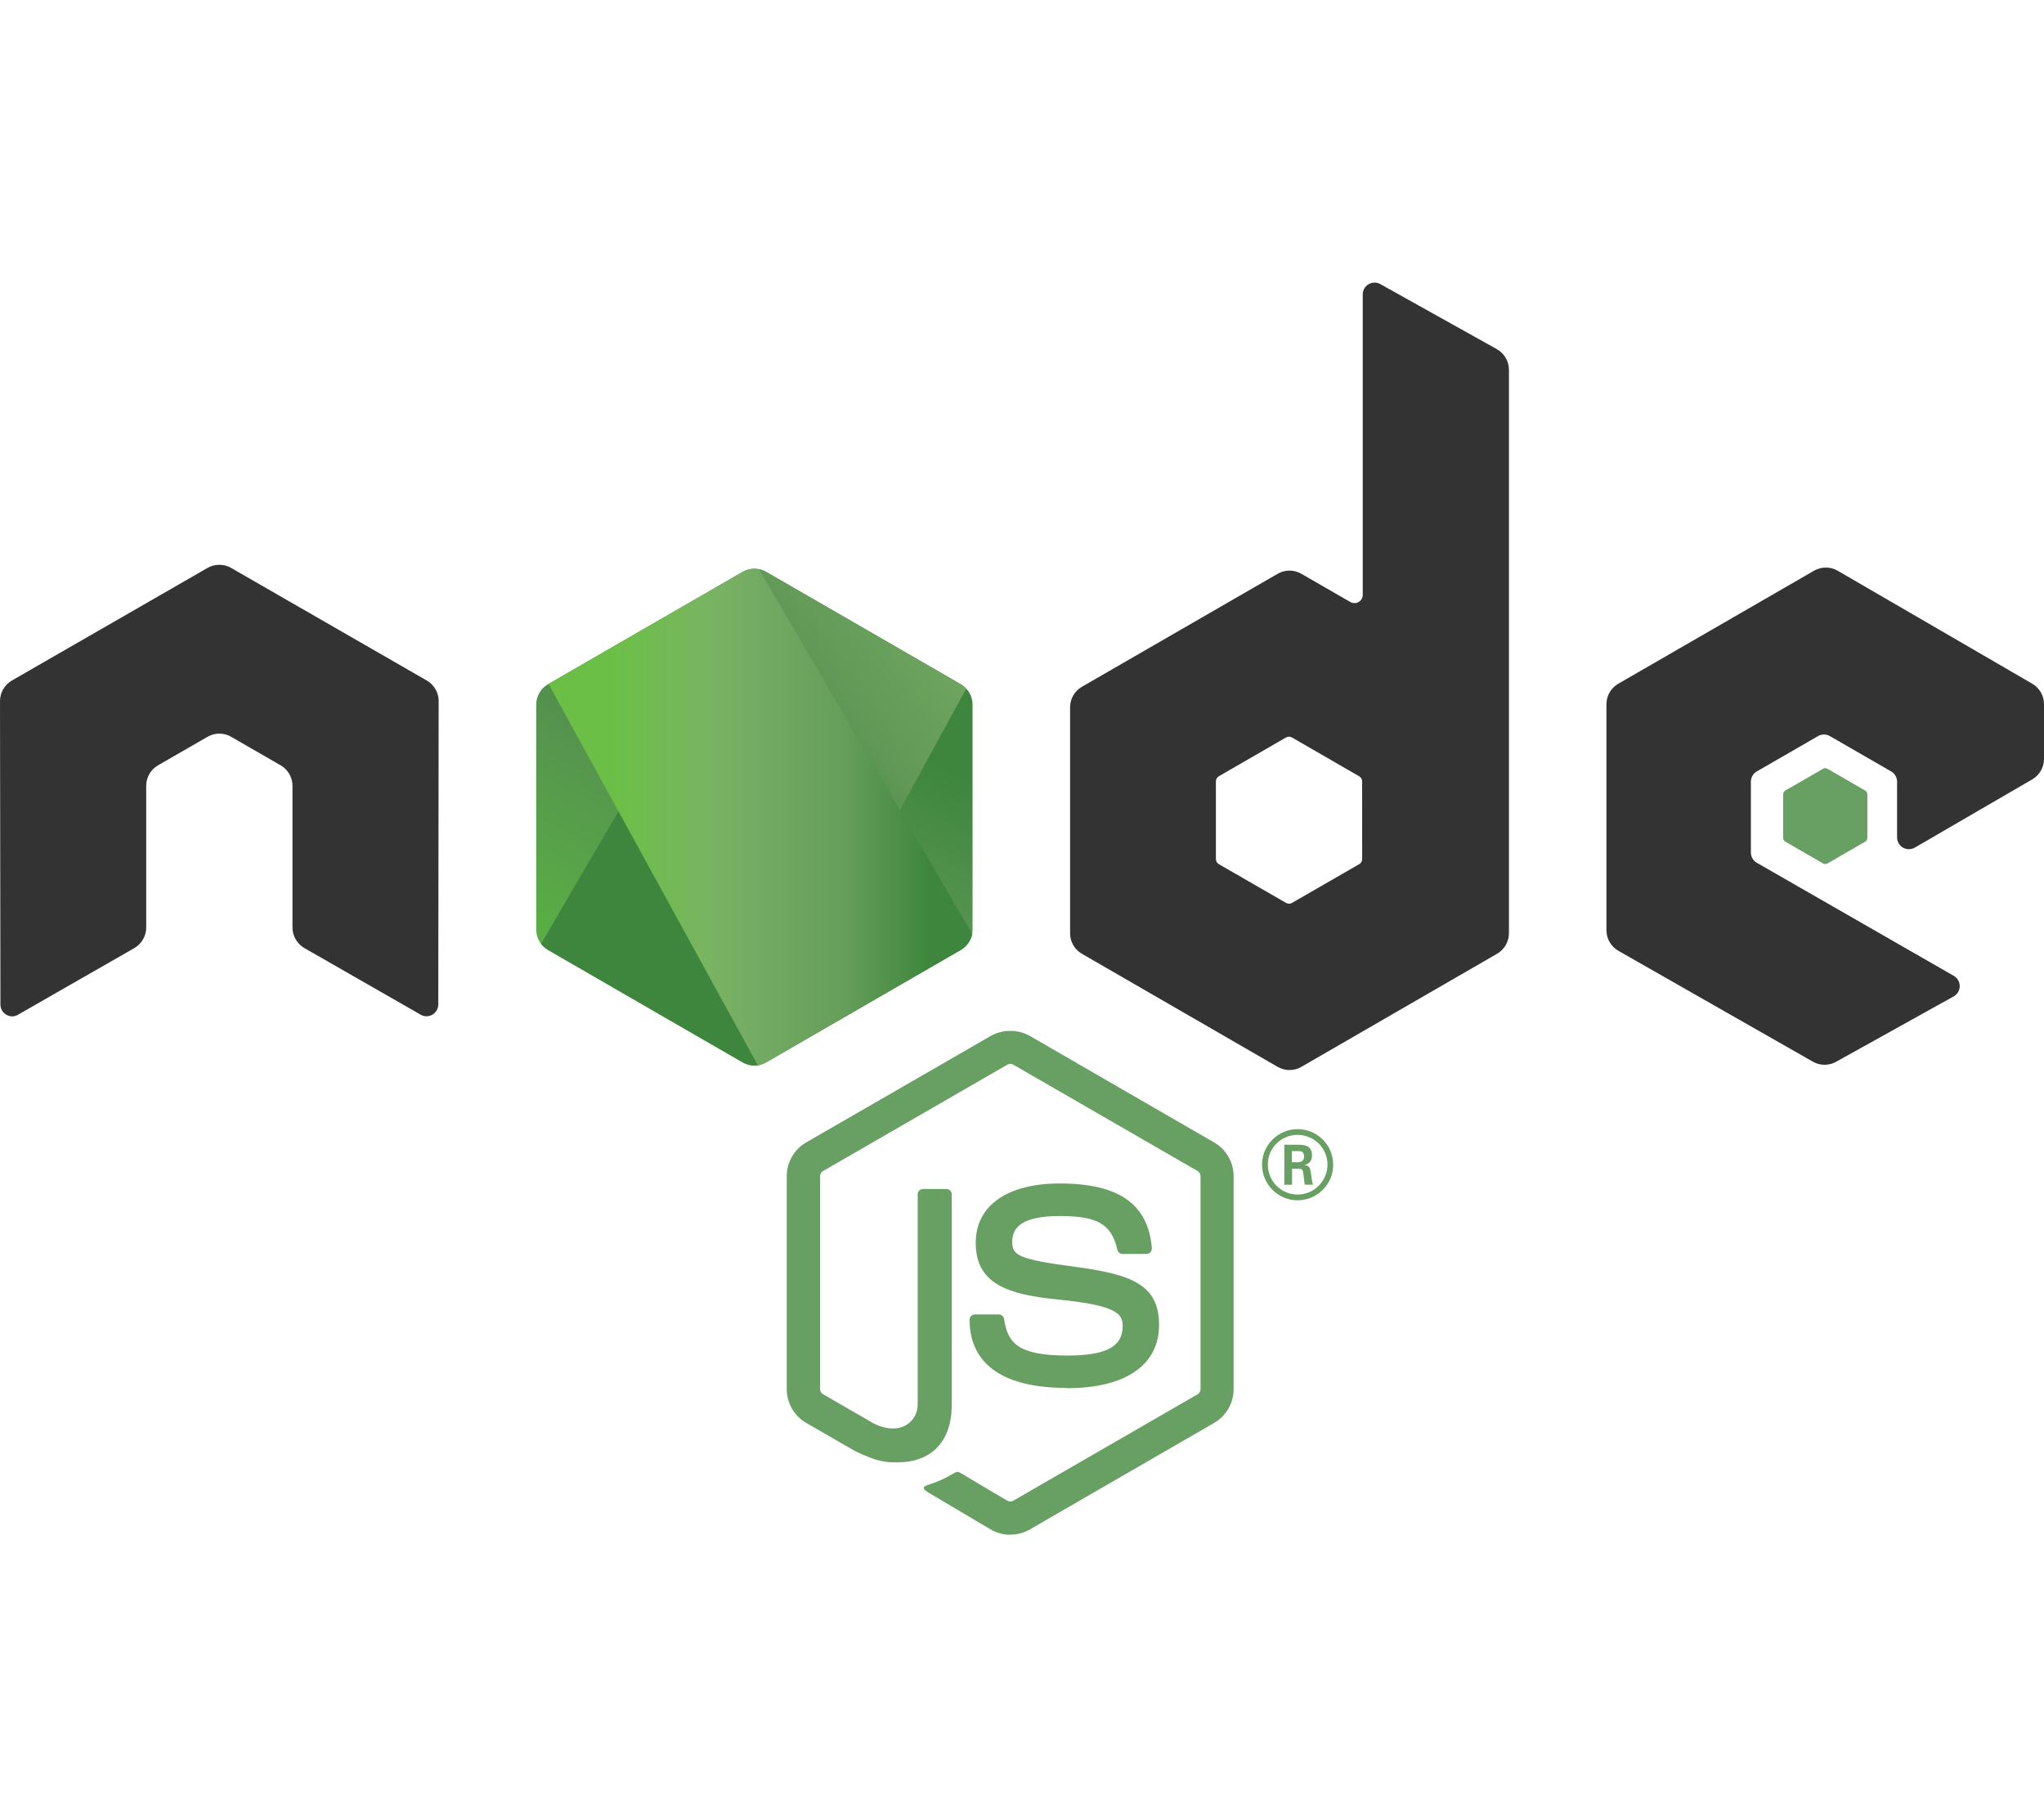
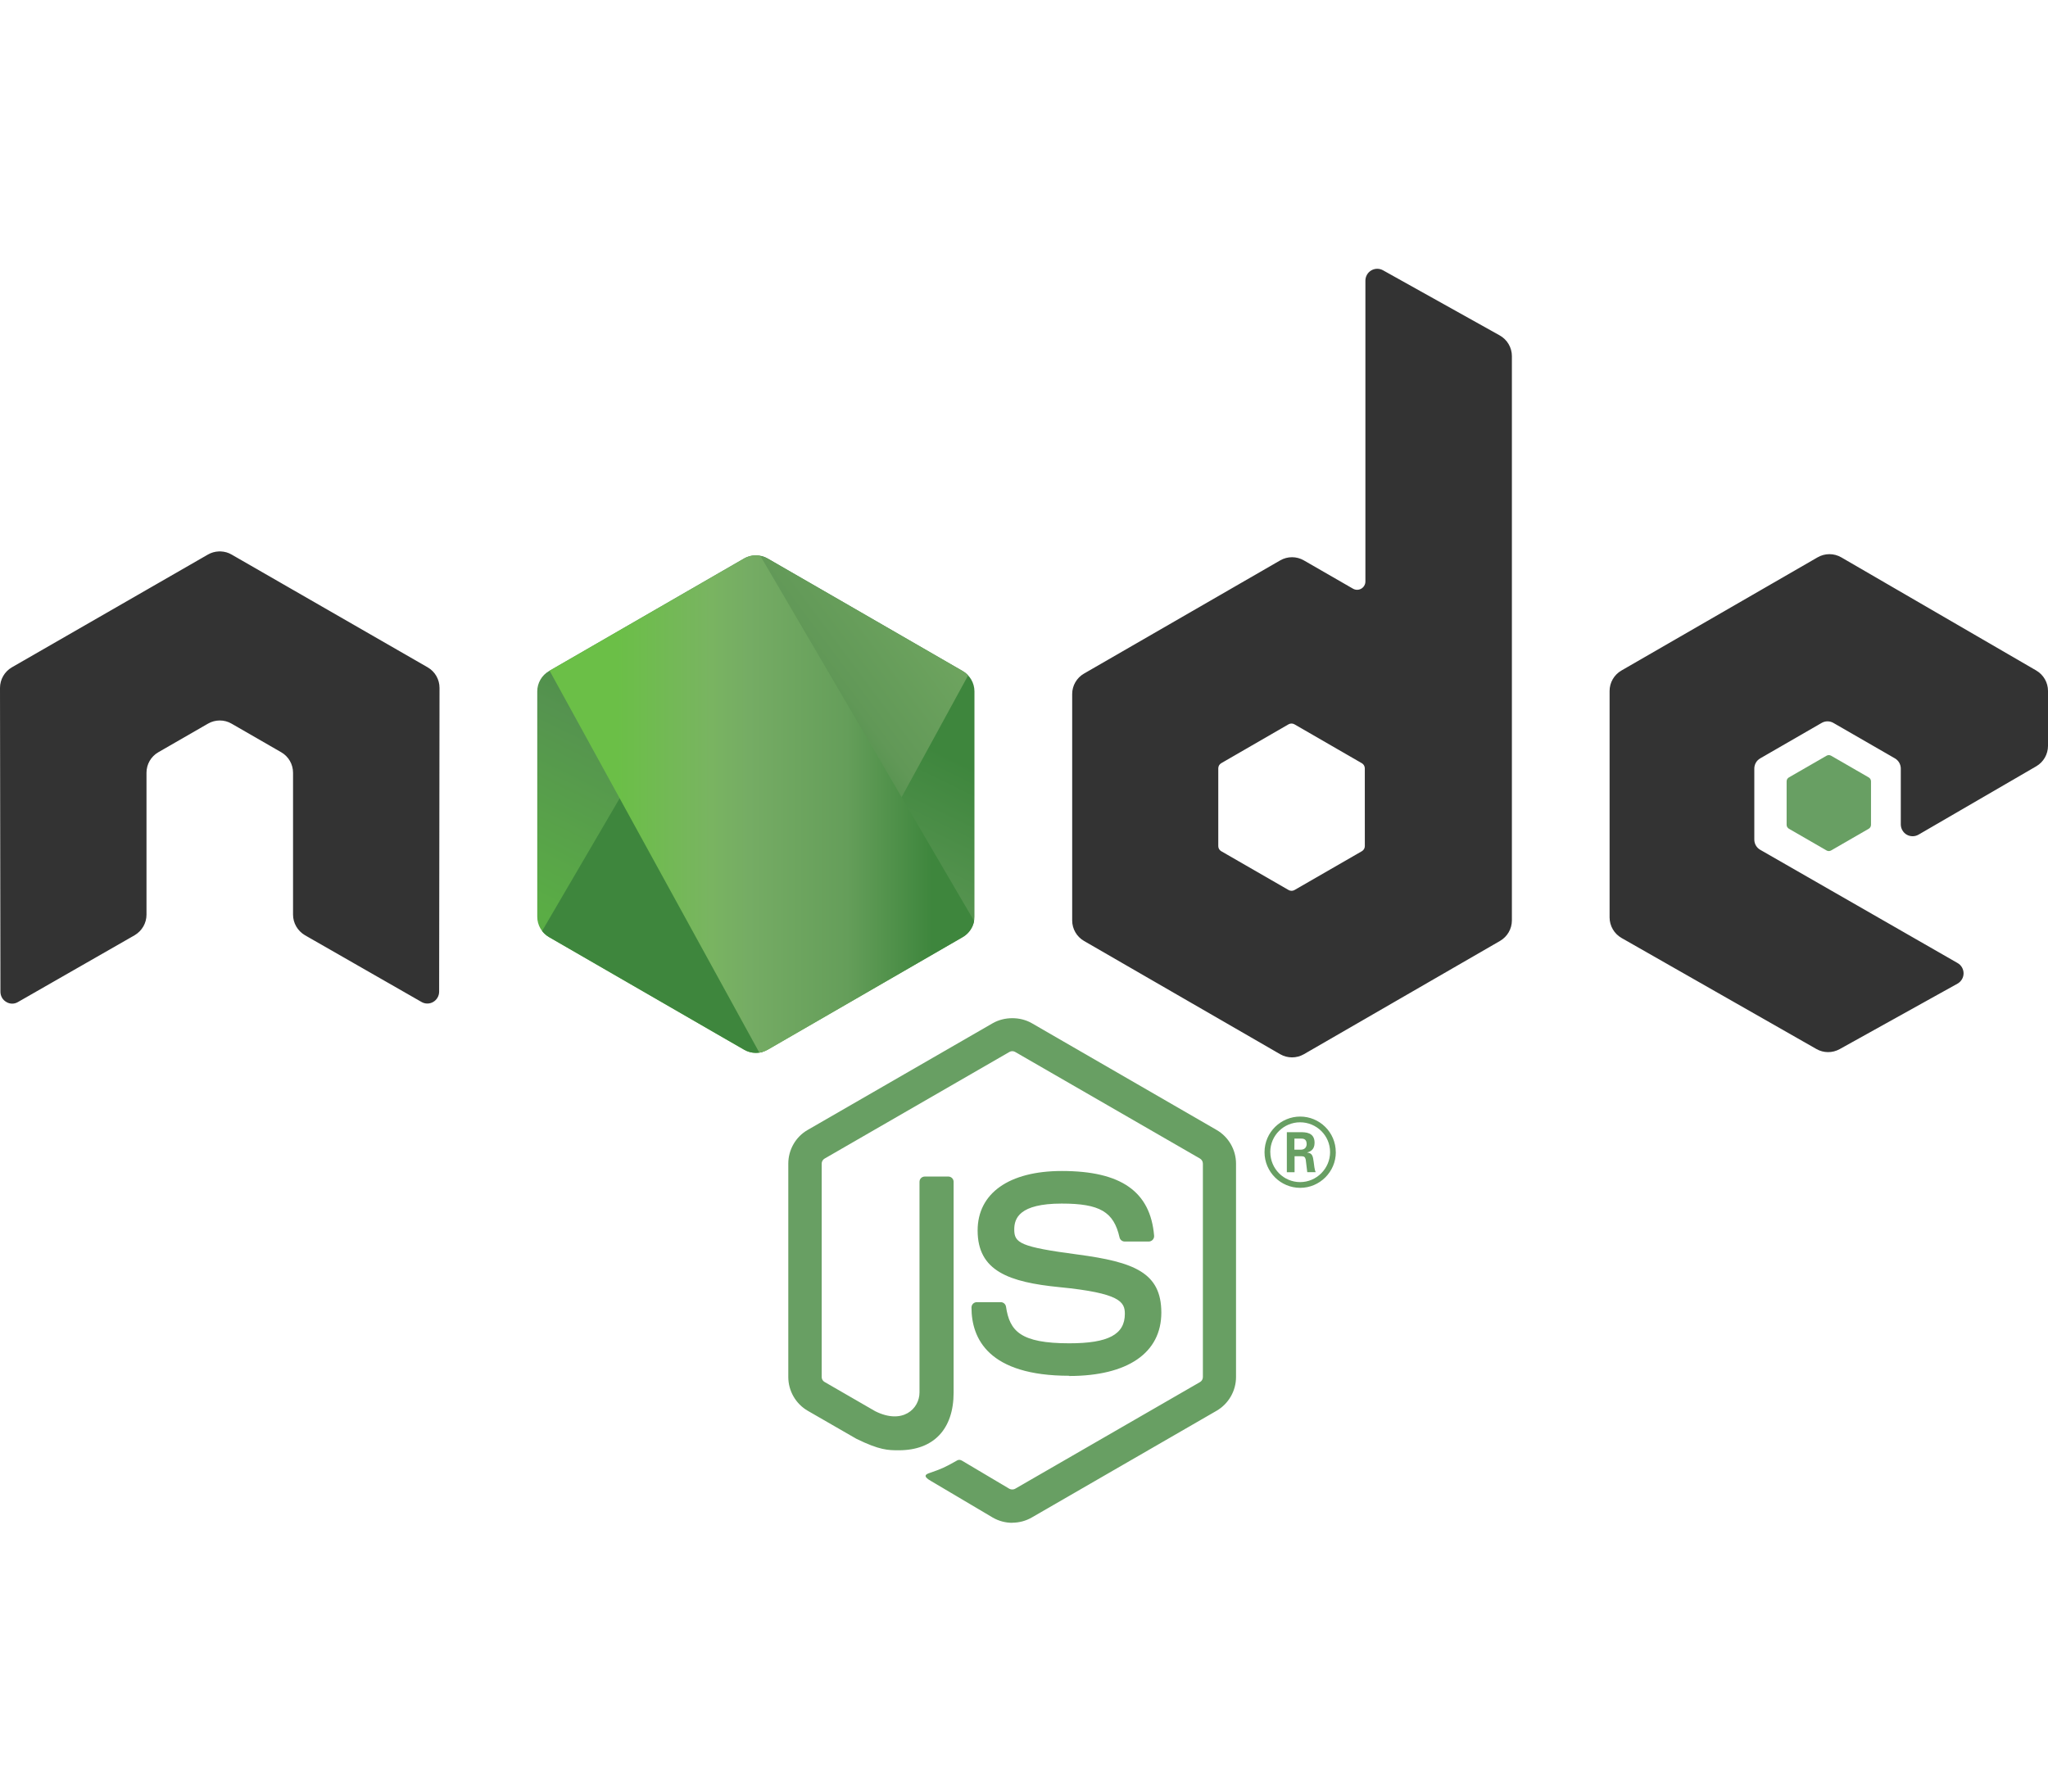
- <svg xmlns="http://www.w3.org/2000/svg" width="90" height="80" version="1.2" viewBox="0 0 442.37 270.929">
+ <svg xmlns="http://www.w3.org/2000/svg" width="80" height="70" version="1.2" viewBox="0 0 442.37 270.929">
  <defs>
    <clipPath id="a">
      <path d="M239.03 226.605l-42.13 24.317c-1.578.91-2.546 2.59-2.546 4.406v48.668c0 1.817.968 3.496 2.546 4.406l42.133 24.336c1.575.907 3.517.907 5.09 0l42.126-24.336c1.57-.91 2.54-2.59 2.54-4.406v-48.668c0-1.816-.97-3.496-2.55-4.406l-42.12-24.317c-.79-.453-1.67-.68-2.55-.68-.88 0-1.76.227-2.55.68" />
    </clipPath>
    <linearGradient id="b" x1="-.348" x2="1.251" gradientTransform="rotate(116.114 53.1 202.97) scale(86.48)" gradientUnits="userSpaceOnUse">
      <stop offset=".3" stop-color="#3E863D" />
      <stop offset=".5" stop-color="#55934F" />
      <stop offset=".8" stop-color="#5AAD45" />
    </linearGradient>
    <clipPath id="c">
      <path d="M195.398 307.086c.403.523.907.976 1.5 1.316l36.14 20.875 6.02 3.46c.9.52 1.926.74 2.934.665.336-.027.672-.09 1-.183l44.434-81.36c-.34-.37-.738-.68-1.184-.94l-27.586-15.93-14.582-8.39c-.414-.24-.863-.41-1.32-.53zm0 0" />
    </clipPath>
    <linearGradient id="d" x1="-.456" x2=".582" gradientTransform="rotate(-36.46 550.846 -214.337) scale(132.798)" gradientUnits="userSpaceOnUse">
      <stop offset=".57" stop-color="#3E863D" />
      <stop offset=".72" stop-color="#619857" />
      <stop offset="1" stop-color="#76AC64" />
    </linearGradient>
    <clipPath id="e">
      <path d="M241.066 225.953c-.707.07-1.398.29-2.035.652l-42.01 24.247 45.3 82.51c.63-.09 1.25-.3 1.81-.624l42.13-24.336c1.3-.754 2.19-2.03 2.46-3.476l-46.18-78.89c-.34-.067-.68-.102-1.03-.102-.14 0-.28.007-.42.02" />
    </clipPath>
    <linearGradient id="f" x1=".043" x2=".984" gradientTransform="translate(192.862 279.652) scale(97.417)" gradientUnits="userSpaceOnUse">
      <stop offset=".16" stop-color="#6BBF47" />
      <stop offset=".38" stop-color="#79B461" />
      <stop offset=".47" stop-color="#75AC64" />
      <stop offset=".7" stop-color="#659E5A" />
      <stop offset=".9" stop-color="#3E863D" />
    </linearGradient>
  </defs>
  <path fill="#689f63" d="M218.647 270.93c-1.46 0-2.91-.383-4.19-1.12l-13.337-7.896c-1.992-1.114-1.02-1.508-.363-1.735 2.656-.93 3.195-1.14 6.03-2.75.298-.17.688-.11.993.07l10.246 6.08c.37.2.895.2 1.238 0l39.95-23.06c.37-.21.61-.64.61-1.08v-46.1c0-.46-.24-.87-.618-1.1l-39.934-23.04c-.37-.22-.86-.22-1.23 0l-39.926 23.04c-.387.22-.633.65-.633 1.09v46.1c0 .44.24.86.62 1.07l10.94 6.32c5.94 2.97 9.57-.53 9.57-4.05v-45.5c0-.65.51-1.15 1.16-1.15h5.06c.63 0 1.15.5 1.15 1.15v45.52c0 7.92-4.32 12.47-11.83 12.47-2.31 0-4.13 0-9.21-2.5l-10.48-6.04c-2.59-1.5-4.19-4.3-4.19-7.29v-46.1c0-3 1.6-5.8 4.19-7.28l39.99-23.07c2.53-1.43 5.89-1.43 8.4 0l39.94 23.08c2.58 1.49 4.19 4.28 4.19 7.28v46.1c0 2.99-1.61 5.78-4.19 7.28l-39.94 23.07c-1.28.74-2.73 1.12-4.21 1.12" />
  <path fill="#689f63" d="M230.987 239.164c-17.48 0-21.145-8.024-21.145-14.754 0-.64.516-1.15 1.157-1.15h5.16c.57 0 1.05.415 1.14.978.78 5.258 3.1 7.91 13.67 7.91 8.42 0 12-1.902 12-6.367 0-2.57-1.02-4.48-14.1-5.76-10.94-1.08-17.7-3.49-17.7-12.24 0-8.06 6.8-12.86 18.19-12.86 12.79 0 19.13 4.44 19.93 13.98.03.33-.09.65-.31.89-.22.23-.53.37-.85.37h-5.19c-.54 0-1.01-.38-1.12-.9-1.25-5.53-4.27-7.3-12.48-7.3-9.19 0-10.26 3.2-10.26 5.6 0 2.91 1.26 3.76 13.66 5.4 12.28 1.63 18.11 3.93 18.11 12.56 0 8.7-7.26 13.69-19.92 13.69m48.66-48.89h1.34c1.1 0 1.31-.77 1.31-1.22 0-1.18-.81-1.18-1.26-1.18h-1.38zm-1.63-3.78h2.97c1.02 0 3.02 0 3.02 2.28 0 1.59-1.02 1.92-1.63 2.12 1.19.08 1.27.86 1.43 1.96.08.69.21 1.88.45 2.28h-1.83c-.05-.4-.33-2.6-.33-2.72-.12-.49-.29-.73-.9-.73h-1.51v3.46h-1.67zm-3.57 4.3c0 3.58 2.89 6.48 6.44 6.48 3.58 0 6.47-2.96 6.47-6.48 0-3.59-2.93-6.44-6.48-6.44-3.5 0-6.44 2.81-6.44 6.43m14.16.03c0 4.24-3.47 7.7-7.7 7.7-4.2 0-7.7-3.42-7.7-7.7 0-4.36 3.58-7.7 7.7-7.7 4.15 0 7.69 3.35 7.69 7.7" />
  <path fill="#333" fill-rule="evenodd" d="M94.936 90.55c0-1.84-.97-3.53-2.558-4.445l-42.356-24.37c-.715-.42-1.516-.64-2.328-.67h-.438c-.812.03-1.613.25-2.34.67L2.562 86.105C.984 87.025 0 88.715 0 90.555l.093 65.64c0 .91.47 1.76 1.27 2.21.78.48 1.76.48 2.54 0l25.18-14.42c1.59-.946 2.56-2.618 2.56-4.44V108.88c0-1.83.97-3.52 2.555-4.43l10.72-6.174c.796-.46 1.67-.688 2.56-.688.876 0 1.77.226 2.544.687l10.715 6.172c1.586.91 2.56 2.6 2.56 4.43v30.663c0 1.82.983 3.5 2.565 4.44l25.164 14.41c.79.47 1.773.47 2.56 0 .776-.45 1.268-1.3 1.268-2.21zm199.868 34.176c0 .457-.243.88-.64 1.106l-14.548 8.386c-.395.227-.883.227-1.277 0l-14.55-8.386c-.4-.227-.64-.65-.64-1.106V107.93c0-.458.24-.88.63-1.11l14.54-8.4c.4-.23.89-.23 1.29 0l14.55 8.4c.4.23.64.652.64 1.11zM298.734.324c-.794-.442-1.76-.43-2.544.027-.78.46-1.262 1.3-1.262 2.21v65c0 .64-.34 1.23-.894 1.55-.55.32-1.235.32-1.79 0L281.634 63c-1.58-.914-3.526-.914-5.112 0l-42.37 24.453c-1.583.91-2.56 2.6-2.56 4.42v48.92c0 1.83.977 3.51 2.56 4.43l42.37 24.47c1.582.91 3.53.91 5.117 0l42.37-24.48c1.58-.92 2.56-2.6 2.56-4.43V18.863c0-1.856-1.01-3.563-2.63-4.47zm141.093 107.164c1.574-.914 2.543-2.602 2.543-4.422V91.21c0-1.824-.97-3.507-2.547-4.425l-42.1-24.44c-1.59-.92-3.54-.92-5.13 0l-42.36 24.45c-1.59.92-2.56 2.6-2.56 4.43v48.9c0 1.84.99 3.54 2.58 4.45l42.09 23.99c1.55.89 3.45.9 5.02.03l25.46-14.15c.8-.45 1.31-1.3 1.31-2.22 0-.92-.49-1.78-1.29-2.23l-42.62-24.46c-.8-.45-1.29-1.3-1.29-2.21v-15.34c0-.916.48-1.76 1.28-2.216l13.26-7.65c.79-.46 1.76-.46 2.55 0l13.27 7.65c.79.45 1.28 1.3 1.28 2.21v12.06c0 .91.49 1.76 1.28 2.22.79.45 1.77.45 2.56-.01zm0 0" />
  <path fill="#689f63" fill-rule="evenodd" d="M394.538 105.2c.3-.177.676-.177.98 0l8.13 4.69c.304.176.49.5.49.85v9.39c0 .35-.186.674-.49.85l-8.13 4.69c-.304.177-.68.177-.98 0l-8.125-4.69c-.31-.176-.5-.5-.5-.85v-9.39c0-.35.18-.674.49-.85zm0 0" />
  <g clip-path="url(#a)" transform="translate(-78.306 -164.016)">
    <path fill="url(#b)" d="M331.363 246.793l-118.715-58.19-60.87 124.174L270.49 370.97zm0 0" />
  </g>
  <g clip-path="url(#c)" transform="translate(-78.306 -164.016)">
    <path fill="url(#d)" d="M144.07 264.004l83.825 113.453 110.86-81.906-83.83-113.45zm0 0" />
  </g>
  <g clip-path="url(#e)" transform="translate(-78.306 -164.016)">
    <path fill="url(#f)" d="M197.02 225.934v107.43h91.683v-107.43zm0 0" />
  </g>
</svg>
